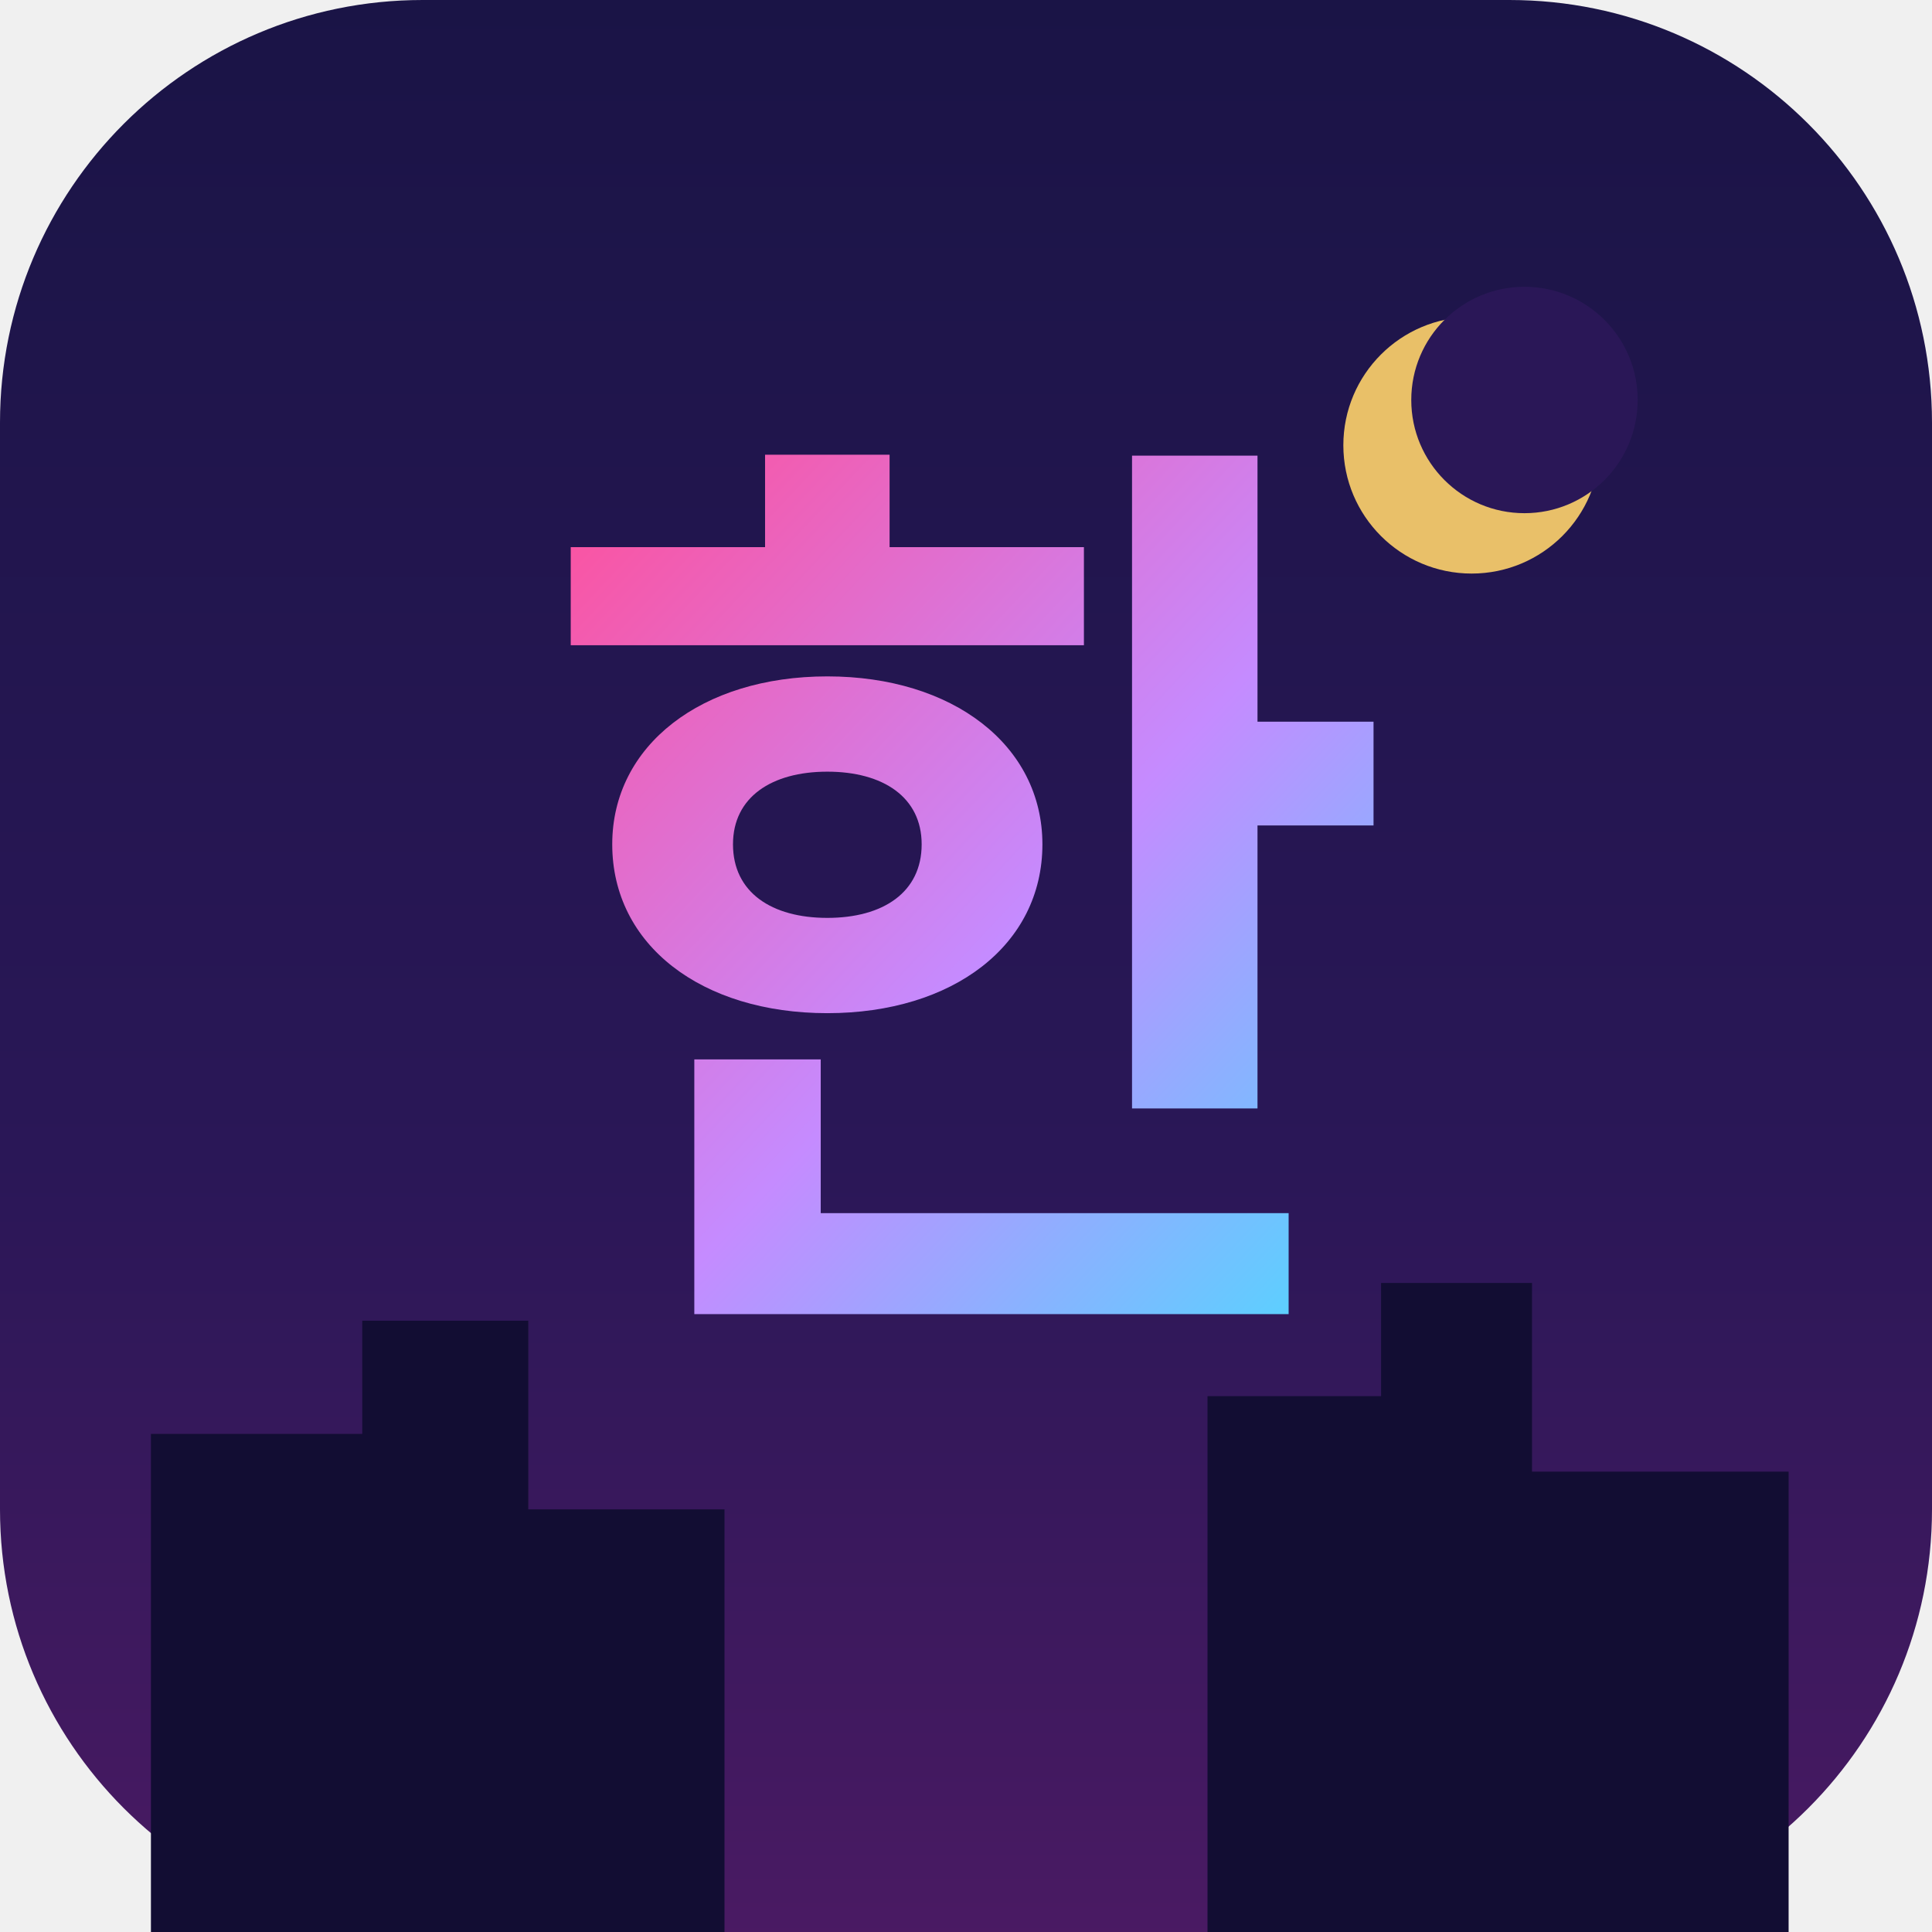
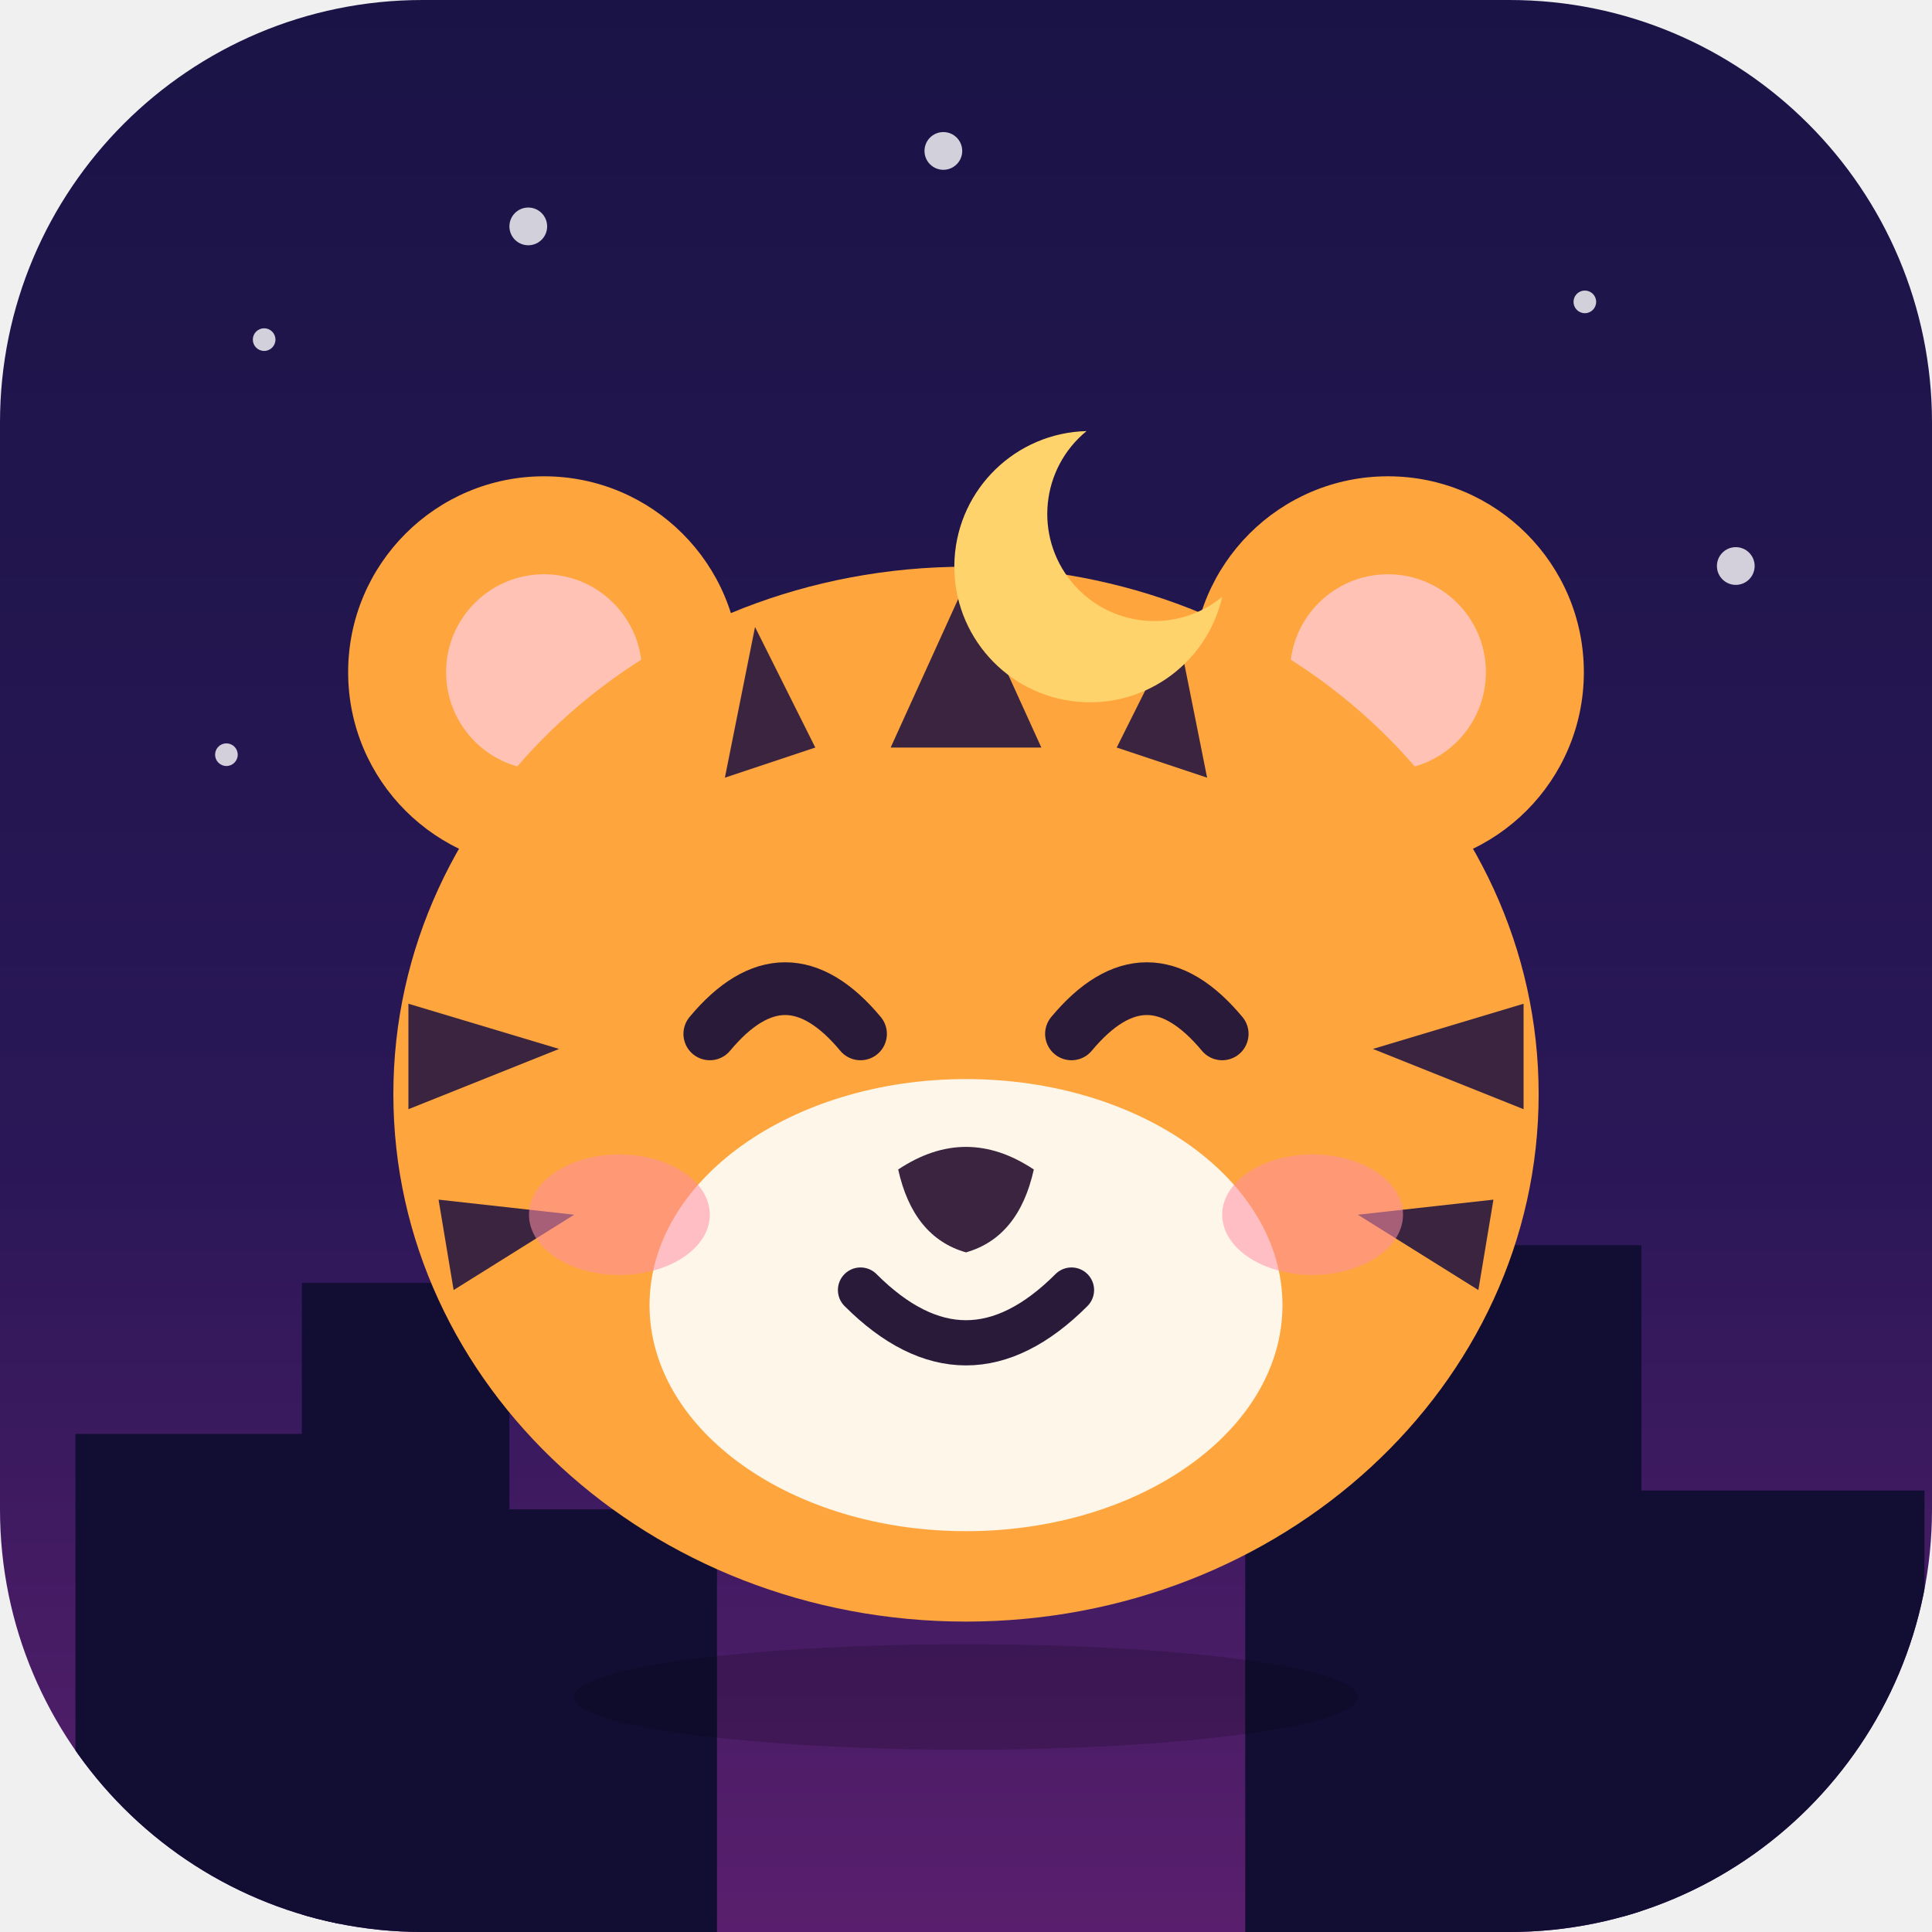
<svg xmlns="http://www.w3.org/2000/svg" viewBox="0 0 512 512">
  <defs>
+     <clipPath id="clip">
+       <rect width="512" height="512" rx="112" />
+     </clipPath>
    <linearGradient id="bg" x1="0" y1="0" x2="0" y2="1">
      <stop offset="0" stop-color="#1a1446" />
      <stop offset=".6" stop-color="#2a1757" />
-       <stop offset="1" stop-color="#4a1a63" />
-     </linearGradient>
-     <linearGradient id="t" x1="0" y1="0" x2="1" y2="1">
-       <stop offset="0" stop-color="#ff4f9a" />
-       <stop offset=".55" stop-color="#c58bff" />
-       <stop offset="1" stop-color="#4fd8ff" />
+       <stop offset="1" stop-color="#5a1f6e" />
    </linearGradient>
  </defs>
-   <rect width="512" height="512" rx="112" fill="url(#bg)" />
-   <circle cx="390" cy="118" r="34" fill="#ffd36b" opacity=".9" />
-   <circle cx="404" cy="106" r="30" fill="#2a1757" />
-   <g fill="#120d33">
-     <rect x="40" y="380" width="60" height="132" />
-     <rect x="96" y="350" width="44" height="162" />
-     <rect x="138" y="400" width="54" height="112" />
-     <rect x="320" y="370" width="50" height="142" />
-     <rect x="366" y="340" width="40" height="172" />
-     <rect x="404" y="390" width="70" height="122" />
+   <g clip-path="url(#clip)">
+     <rect width="512" height="512" fill="url(#bg)" />
+     <circle cx="70" cy="90" r="3" fill="#fff" opacity=".8" />
+     <circle cx="140" cy="60" r="5" fill="#fff" opacity=".8" />
+     <circle cx="420" cy="80" r="3" fill="#fff" opacity=".8" />
+     <circle cx="460" cy="150" r="5" fill="#fff" opacity=".8" />
+     <circle cx="60" cy="200" r="3" fill="#fff" opacity=".8" />
+     <circle cx="250" cy="40" r="5" fill="#fff" opacity=".8" />
+     <rect x="20" y="380" width="70" height="132" fill="#120d33" />
+     <rect x="80" y="340" width="55" height="172" fill="#120d33" />
+     <rect x="130" y="400" width="60" height="112" fill="#120d33" />
+     <rect x="330" y="360" width="60" height="152" fill="#120d33" />
+     <rect x="385" y="330" width="50" height="182" fill="#120d33" />
+     <rect x="430" y="395" width="80" height="117" fill="#120d33" />
+     <g transform="translate(56.32 66.32) scale(3.9936)">
+       <ellipse cx="50" cy="96" rx="26" ry="3.5" fill="#000" opacity=".18" />
+       <circle cx="22" cy="28" r="13" fill="#ffa53d" />
+       <circle cx="22" cy="28" r="6.5" fill="#ffc2b4" />
+       <circle cx="78" cy="28" r="13" fill="#ffa53d" />
+       <circle cx="78" cy="28" r="6.5" fill="#ffc2b4" />
+       <ellipse cx="50" cy="56" rx="38" ry="35" fill="#ffa53d" />
+       <path d="M50 22 l-5 11 h10z M36 25 l-2 10 6 -2z M64 25 l2 10 -6 -2z" fill="#3a2440" />
+       <path d="M13 50 l10 3 -10 4z M87 50 l-10 3 10 4z M15 63 l9 1 -8 5z M85 63 l-9 1 8 5z" fill="#3a2440" />
+       <ellipse cx="50" cy="70" rx="21" ry="15" fill="#fff6ea" />
+       <ellipse cx="27" cy="64" rx="6" ry="4" fill="#ff8fa3" opacity=".55" />
+       <ellipse cx="73" cy="64" rx="6" ry="4" fill="#ff8fa3" opacity=".55" />
+       <path d="M33 52 q5 -6 10 0 M57 52 q5 -6 10 0" stroke="#2a1a3a" stroke-width="3.5" fill="none" stroke-linecap="round" />
+       <path d="M45.5 61 q4.5 -3 9 0 q-1 4.5 -4.5 5.5 q-3.5 -1 -4.5 -5.5z" fill="#3a2440" />
+       <path d="M43 69 q7 7 14 0" stroke="#2a1a3a" stroke-width="3" fill="none" stroke-linecap="round" />
+       <path d="M58 12 a9 9 0 1 0 9 11 a7 7 0 1 1 -9 -11z" fill="#ffd36b" />
+     </g>
  </g>
-   <text x="256" y="330" text-anchor="middle" font-family="Noto Sans KR, Malgun Gothic, Apple SD Gothic Neo, sans-serif" font-weight="900" font-size="250" fill="url(#t)">한</text>
</svg>
